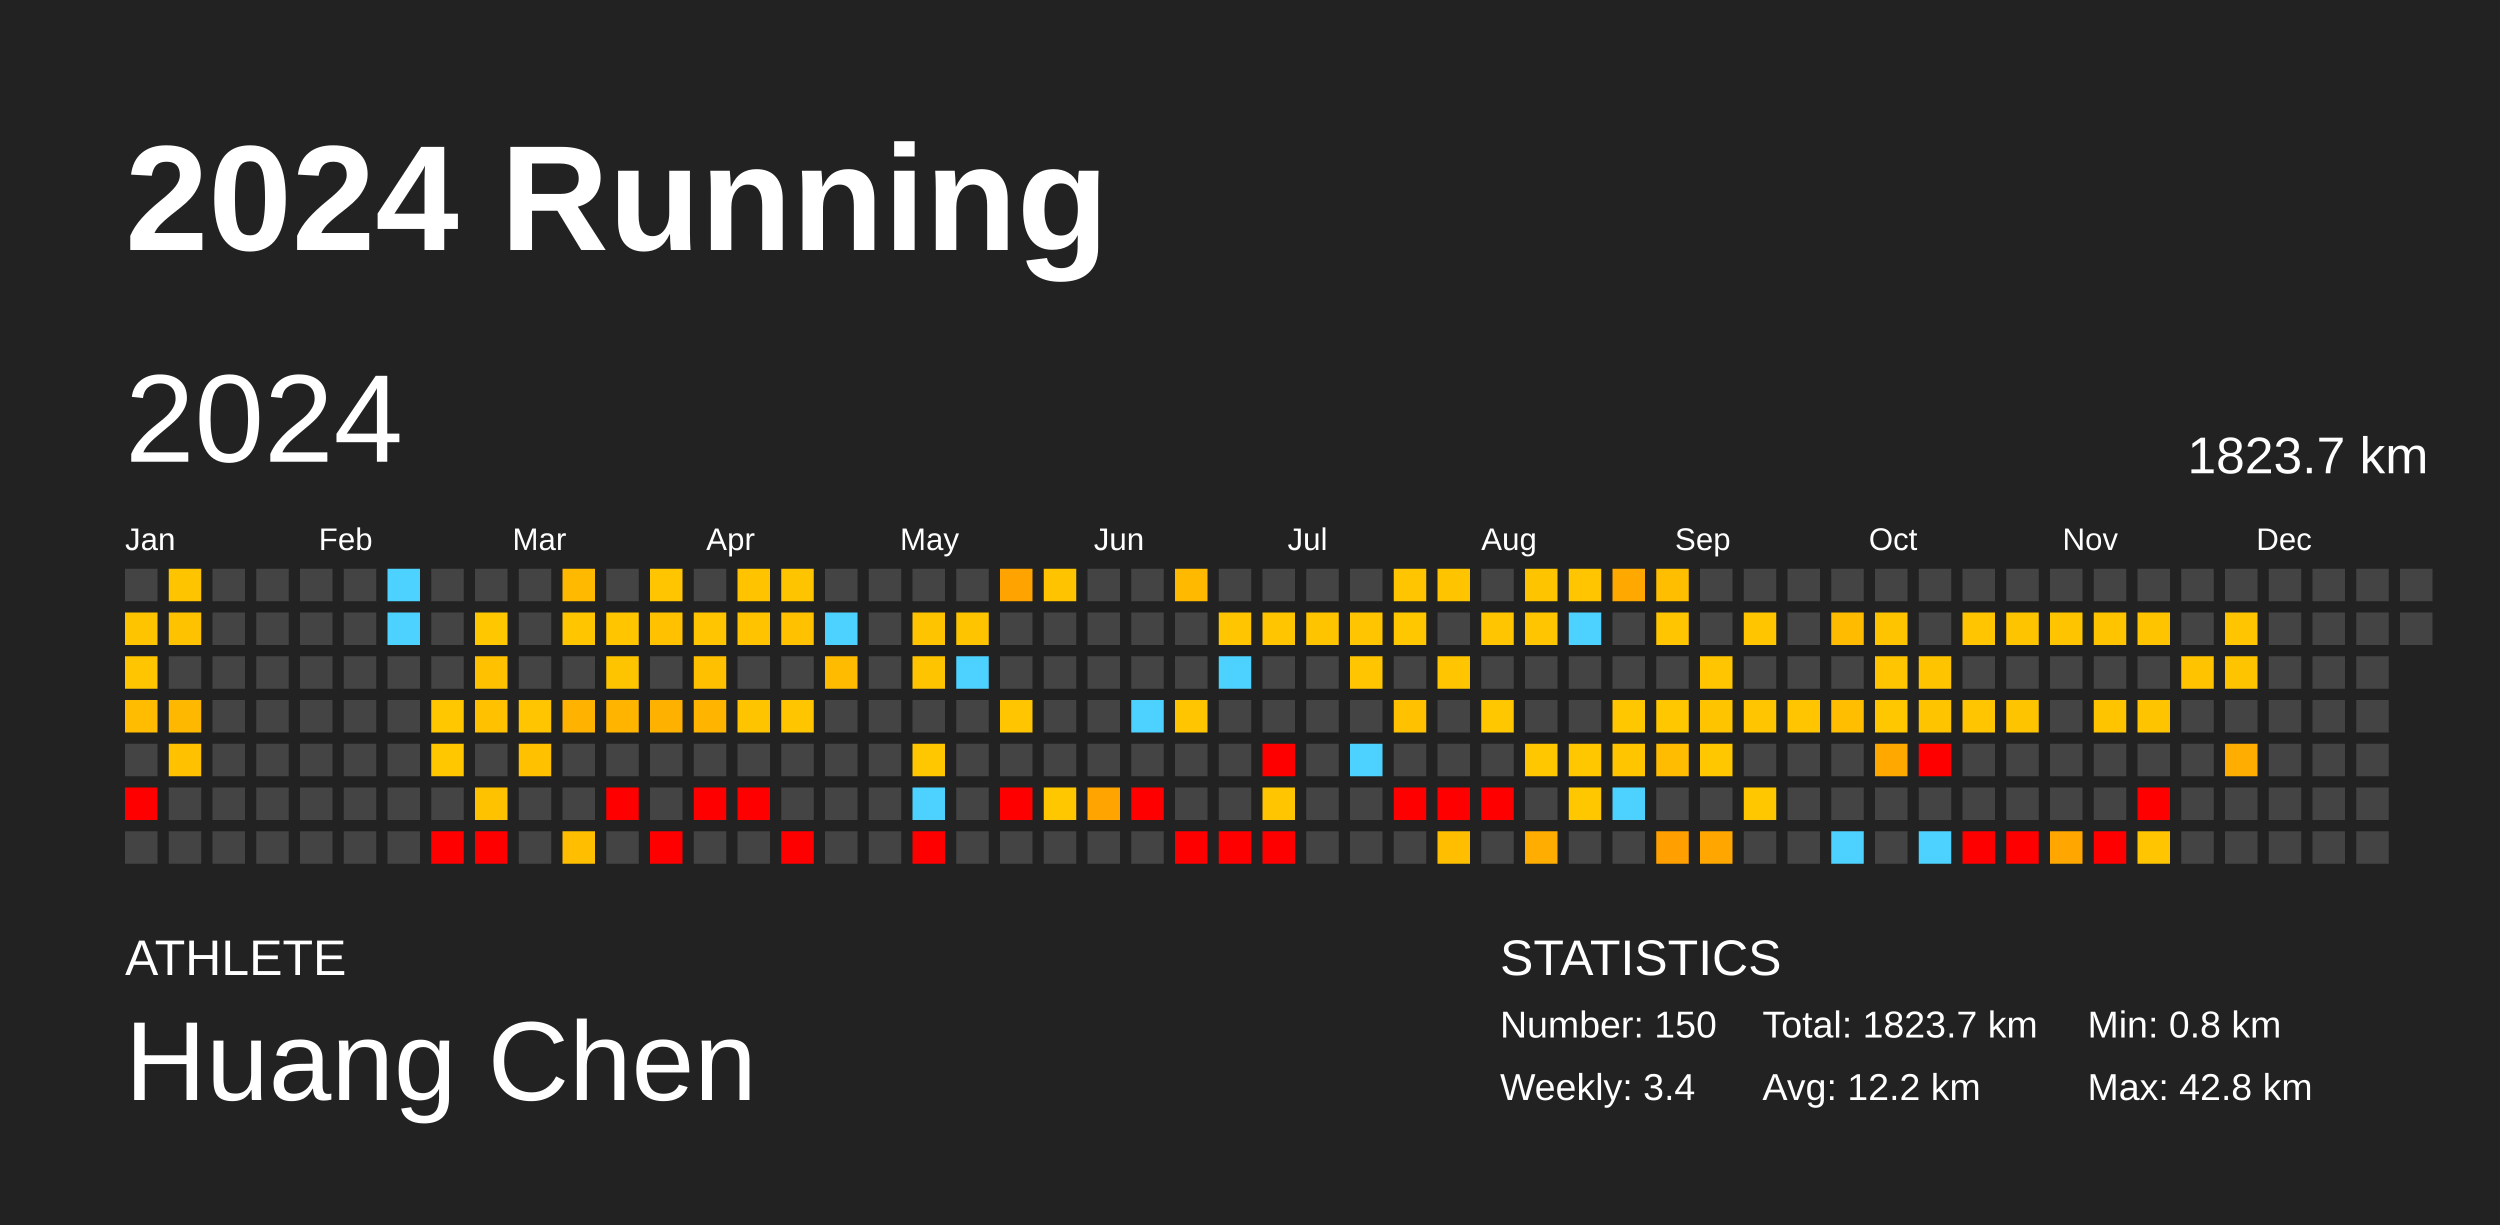
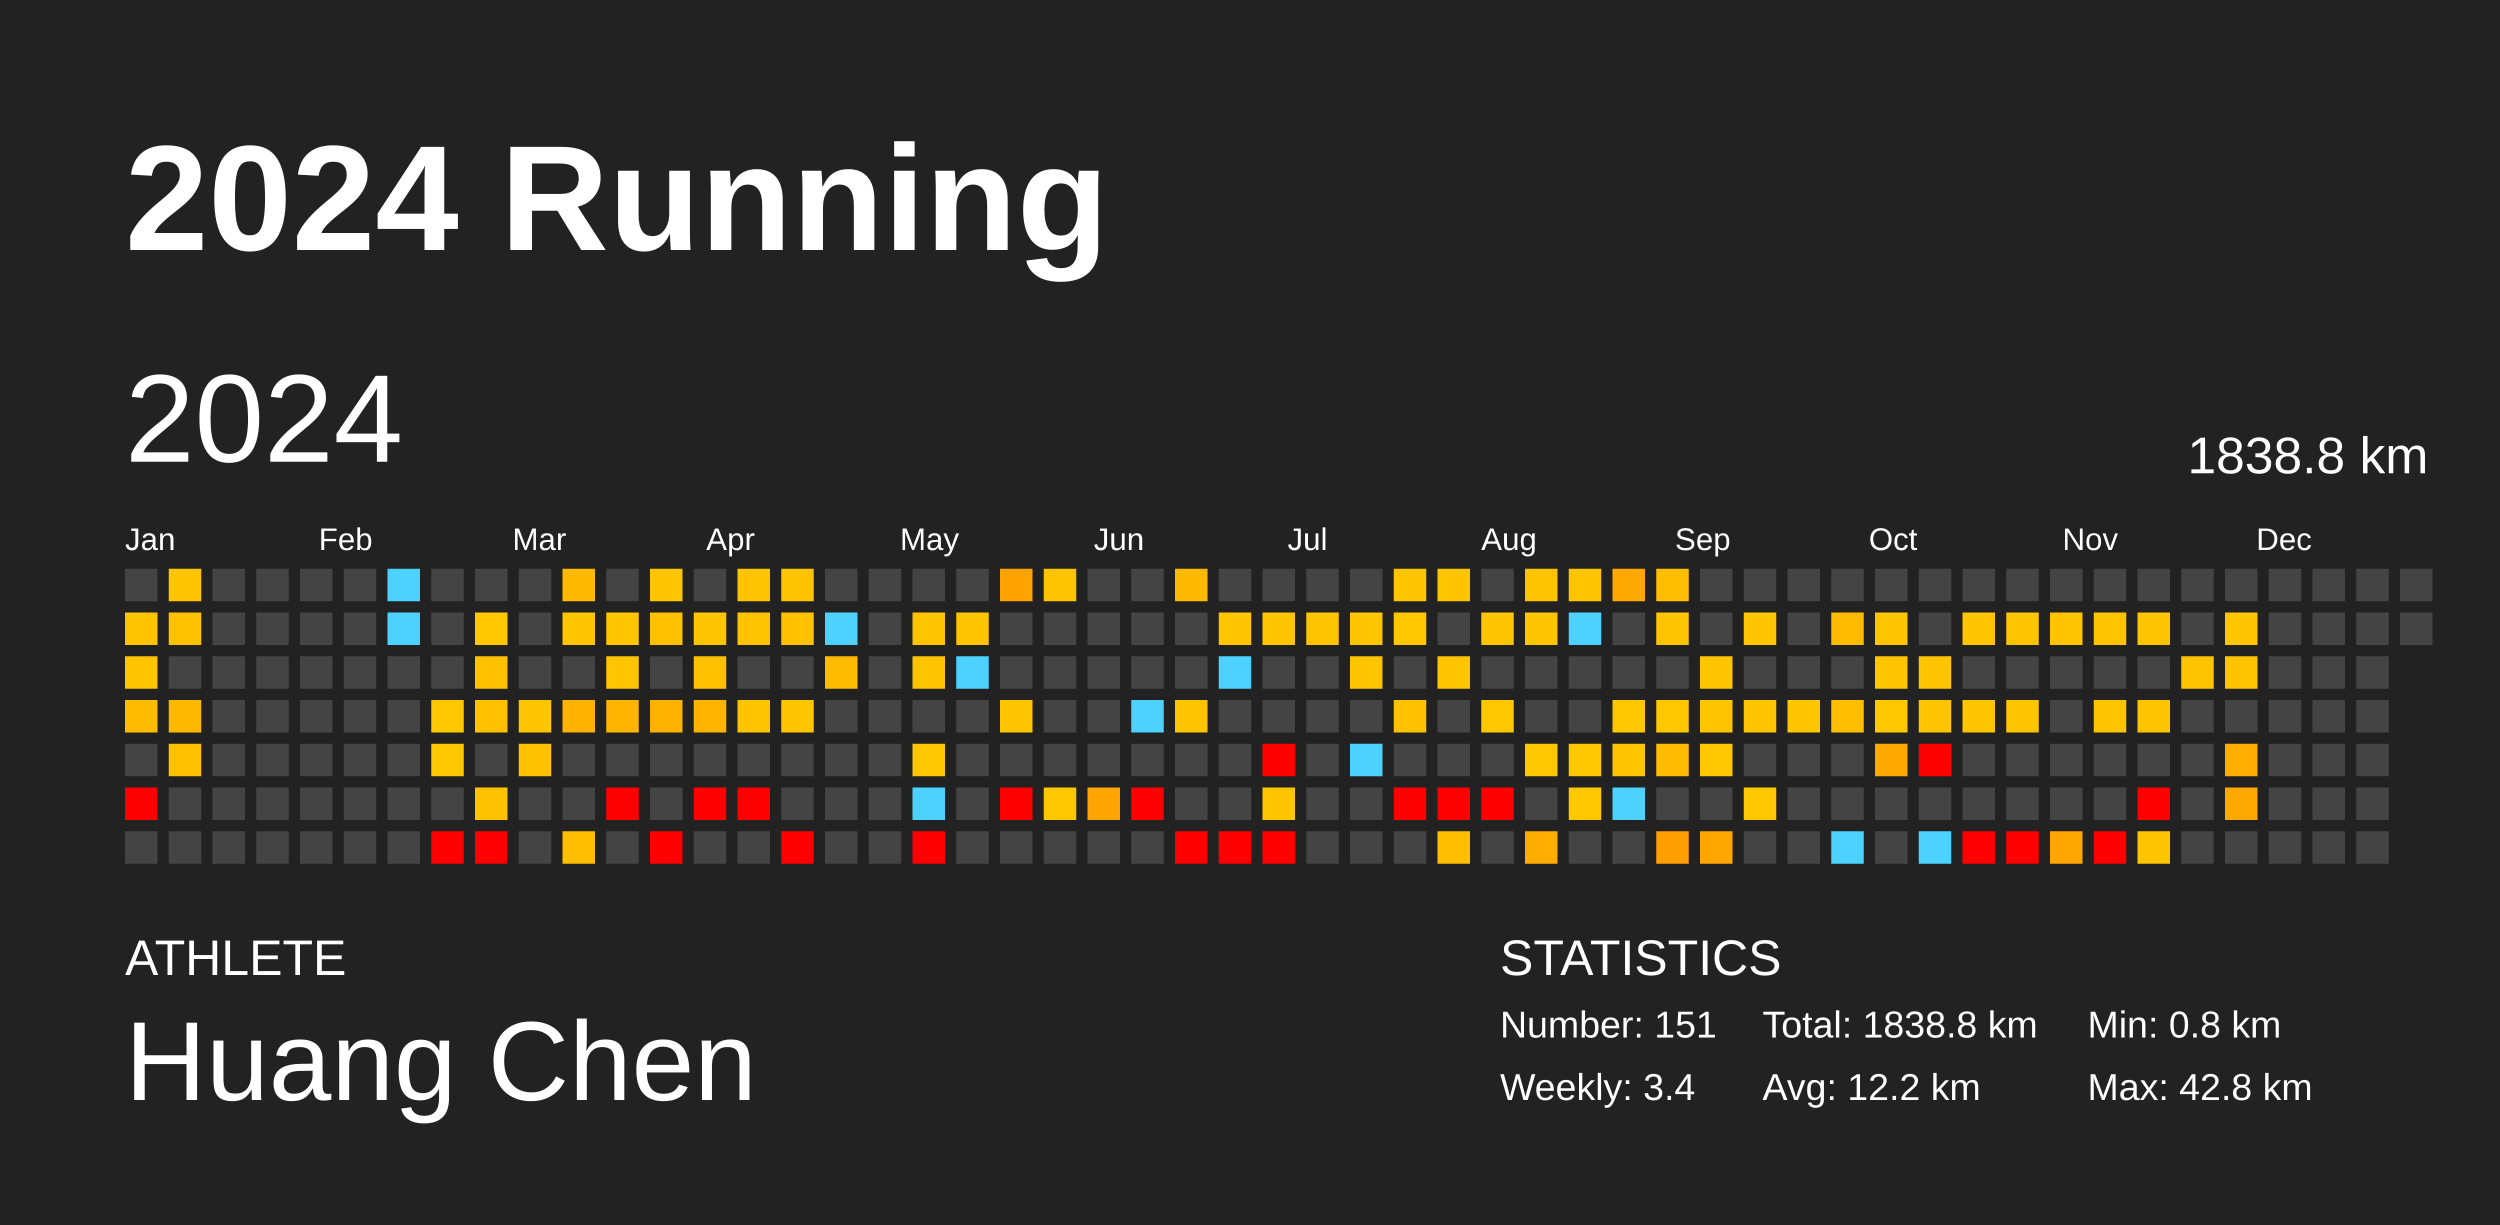
<svg xmlns="http://www.w3.org/2000/svg" baseProfile="full" height="98mm" version="1.1" viewBox="0,0,200,98" width="200mm">
  <defs />
  <rect fill="#222222" height="98" width="200" x="0" y="0" />
  <text fill="#FFFFFF" style="font-size:12px; font-family:Arial; font-weight:bold;" x="10" y="20">2024 Running</text>
  <text fill="#FFFFFF" style="font-size:4px; font-family:Arial" x="10" y="78">ATHLETE</text>
  <text fill="#FFFFFF" style="font-size:9px; font-family:Arial" x="10" y="88">Huang Chen</text>
  <text fill="#FFFFFF" style="font-size:4px; font-family:Arial" x="120" y="78">STATISTICS</text>
-   <text fill="#FFFFFF" style="font-size:3px; font-family:Arial" x="120" y="83">Number: 150</text>
+   <text fill="#FFFFFF" style="font-size:3px; font-family:Arial" x="120" y="83">Number: 151</text>
  <text fill="#FFFFFF" style="font-size:3px; font-family:Arial" x="120" y="88">Weekly: 3.4</text>
-   <text fill="#FFFFFF" style="font-size:3px; font-family:Arial" x="141" y="83">Total: 1823.7 km</text>
+   <text fill="#FFFFFF" style="font-size:3px; font-family:Arial" x="141" y="83">Total: 1838.8 km</text>
  <text fill="#FFFFFF" style="font-size:3px; font-family:Arial" x="141" y="88">Avg: 12.2 km</text>
  <text fill="#FFFFFF" style="font-size:3px; font-family:Arial" x="167" y="83">Min: 0.8 km</text>
  <text fill="#FFFFFF" style="font-size:3px; font-family:Arial" x="167" y="88">Max: 42.8 km</text>
  <text dominant-baseline="hanging" fill="#FFFFFF" style="font-size:10.0px; font-family:Arial;" x="10" y="30">2024</text>
-   <text dominant-baseline="hanging" fill="#FFFFFF" style="font-size:4.125px; font-family:Arial;" x="175" y="35">1823.7 km</text>
+   <text dominant-baseline="hanging" fill="#FFFFFF" style="font-size:4.125px; font-family:Arial;" x="175" y="35">1838.8 km</text>
  <text fill="#FFFFFF" style="font-size:2.5px; font-family:Arial" x="10.0" y="44">Jan</text>
  <text fill="#FFFFFF" style="font-size:2.5px; font-family:Arial" x="25.5" y="44">Feb</text>
  <text fill="#FFFFFF" style="font-size:2.5px; font-family:Arial" x="41.0" y="44">Mar</text>
  <text fill="#FFFFFF" style="font-size:2.5px; font-family:Arial" x="56.5" y="44">Apr</text>
  <text fill="#FFFFFF" style="font-size:2.5px; font-family:Arial" x="72.0" y="44">May</text>
  <text fill="#FFFFFF" style="font-size:2.5px; font-family:Arial" x="87.5" y="44">Jun</text>
  <text fill="#FFFFFF" style="font-size:2.5px; font-family:Arial" x="103.0" y="44">Jul</text>
  <text fill="#FFFFFF" style="font-size:2.5px; font-family:Arial" x="118.5" y="44">Aug</text>
  <text fill="#FFFFFF" style="font-size:2.5px; font-family:Arial" x="134.0" y="44">Sep</text>
  <text fill="#FFFFFF" style="font-size:2.5px; font-family:Arial" x="149.5" y="44">Oct</text>
  <text fill="#FFFFFF" style="font-size:2.5px; font-family:Arial" x="165.0" y="44">Nov</text>
  <text fill="#FFFFFF" style="font-size:2.5px; font-family:Arial" x="180.5" y="44">Dec</text>
  <rect fill="#444444" height="2.6" width="2.6" x="10.0" y="45.5" />
  <rect fill="#ffc400" height="2.6" width="2.6" x="10.0" y="49.0" />
  <rect fill="#ffc500" height="2.6" width="2.6" x="10.0" y="52.5" />
  <rect fill="#ffbc00" height="2.6" width="2.6" x="10.0" y="56.0" />
  <rect fill="#444444" height="2.6" width="2.6" x="10.0" y="59.5" />
  <rect fill="red" height="2.6" width="2.6" x="10.0" y="63.0" />
  <rect fill="#444444" height="2.6" width="2.6" x="10.0" y="66.5" />
  <rect fill="#ffc400" height="2.6" width="2.6" x="13.5" y="45.5" />
  <rect fill="#ffc200" height="2.6" width="2.6" x="13.5" y="49.0" />
  <rect fill="#444444" height="2.6" width="2.6" x="13.5" y="52.5" />
  <rect fill="#ffb800" height="2.6" width="2.6" x="13.5" y="56.0" />
  <rect fill="#ffc100" height="2.6" width="2.6" x="13.5" y="59.5" />
  <rect fill="#444444" height="2.6" width="2.6" x="13.5" y="63.0" />
  <rect fill="#444444" height="2.6" width="2.6" x="13.5" y="66.5" />
  <rect fill="#444444" height="2.6" width="2.6" x="17.0" y="45.5" />
  <rect fill="#444444" height="2.6" width="2.6" x="17.0" y="49.0" />
  <rect fill="#444444" height="2.6" width="2.6" x="17.0" y="52.5" />
  <rect fill="#444444" height="2.6" width="2.6" x="17.0" y="56.0" />
  <rect fill="#444444" height="2.6" width="2.6" x="17.0" y="59.5" />
  <rect fill="#444444" height="2.6" width="2.6" x="17.0" y="63.0" />
  <rect fill="#444444" height="2.6" width="2.6" x="17.0" y="66.5" />
  <rect fill="#444444" height="2.6" width="2.6" x="20.5" y="45.5" />
  <rect fill="#444444" height="2.6" width="2.6" x="20.5" y="49.0" />
  <rect fill="#444444" height="2.6" width="2.6" x="20.5" y="52.5" />
  <rect fill="#444444" height="2.6" width="2.6" x="20.5" y="56.0" />
  <rect fill="#444444" height="2.6" width="2.6" x="20.5" y="59.5" />
  <rect fill="#444444" height="2.6" width="2.6" x="20.5" y="63.0" />
  <rect fill="#444444" height="2.6" width="2.6" x="20.5" y="66.5" />
  <rect fill="#444444" height="2.6" width="2.6" x="24.0" y="45.5" />
  <rect fill="#444444" height="2.6" width="2.6" x="24.0" y="49.0" />
  <rect fill="#444444" height="2.6" width="2.6" x="24.0" y="52.5" />
  <rect fill="#444444" height="2.6" width="2.6" x="24.0" y="56.0" />
  <rect fill="#444444" height="2.6" width="2.6" x="24.0" y="59.5" />
  <rect fill="#444444" height="2.6" width="2.6" x="24.0" y="63.0" />
  <rect fill="#444444" height="2.6" width="2.6" x="24.0" y="66.5" />
  <rect fill="#444444" height="2.6" width="2.6" x="27.5" y="45.5" />
  <rect fill="#444444" height="2.6" width="2.6" x="27.5" y="49.0" />
  <rect fill="#444444" height="2.6" width="2.6" x="27.5" y="52.5" />
  <rect fill="#444444" height="2.6" width="2.6" x="27.5" y="56.0" />
  <rect fill="#444444" height="2.6" width="2.6" x="27.5" y="59.5" />
  <rect fill="#444444" height="2.6" width="2.6" x="27.5" y="63.0" />
  <rect fill="#444444" height="2.6" width="2.6" x="27.5" y="66.5" />
  <rect fill="#4dd2ff" height="2.6" width="2.6" x="31.0" y="45.5" />
  <rect fill="#4dd2ff" height="2.6" width="2.6" x="31.0" y="49.0" />
  <rect fill="#444444" height="2.6" width="2.6" x="31.0" y="52.5" />
  <rect fill="#444444" height="2.6" width="2.6" x="31.0" y="56.0" />
  <rect fill="#444444" height="2.6" width="2.6" x="31.0" y="59.5" />
  <rect fill="#444444" height="2.6" width="2.6" x="31.0" y="63.0" />
  <rect fill="#444444" height="2.6" width="2.6" x="31.0" y="66.5" />
  <rect fill="#444444" height="2.6" width="2.6" x="34.5" y="45.5" />
  <rect fill="#444444" height="2.6" width="2.6" x="34.5" y="49.0" />
  <rect fill="#444444" height="2.6" width="2.6" x="34.5" y="52.5" />
  <rect fill="#ffc700" height="2.6" width="2.6" x="34.5" y="56.0" />
  <rect fill="#ffc700" height="2.6" width="2.6" x="34.5" y="59.5" />
  <rect fill="#444444" height="2.6" width="2.6" x="34.5" y="63.0" />
  <rect fill="red" height="2.6" width="2.6" x="34.5" y="66.5" />
  <rect fill="#444444" height="2.6" width="2.6" x="38.0" y="45.5" />
  <rect fill="#ffc700" height="2.6" width="2.6" x="38.0" y="49.0" />
  <rect fill="#ffc100" height="2.6" width="2.6" x="38.0" y="52.5" />
  <rect fill="#ffc100" height="2.6" width="2.6" x="38.0" y="56.0" />
  <rect fill="#444444" height="2.6" width="2.6" x="38.0" y="59.5" />
  <rect fill="#ffc200" height="2.6" width="2.6" x="38.0" y="63.0" />
  <rect fill="red" height="2.6" width="2.6" x="38.0" y="66.5" />
  <rect fill="#444444" height="2.6" width="2.6" x="41.5" y="45.5" />
  <rect fill="#444444" height="2.6" width="2.6" x="41.5" y="49.0" />
  <rect fill="#444444" height="2.6" width="2.6" x="41.5" y="52.5" />
  <rect fill="#ffc500" height="2.6" width="2.6" x="41.5" y="56.0" />
  <rect fill="#ffc100" height="2.6" width="2.6" x="41.5" y="59.5" />
  <rect fill="#444444" height="2.6" width="2.6" x="41.5" y="63.0" />
  <rect fill="#444444" height="2.6" width="2.6" x="41.5" y="66.5" />
  <rect fill="#ffba00" height="2.6" width="2.6" x="45.0" y="45.5" />
  <rect fill="#ffc600" height="2.6" width="2.6" x="45.0" y="49.0" />
  <rect fill="#444444" height="2.6" width="2.6" x="45.0" y="52.5" />
  <rect fill="#ffb200" height="2.6" width="2.6" x="45.0" y="56.0" />
  <rect fill="#444444" height="2.6" width="2.6" x="45.0" y="59.5" />
  <rect fill="#444444" height="2.6" width="2.6" x="45.0" y="63.0" />
  <rect fill="#ffbf00" height="2.6" width="2.6" x="45.0" y="66.5" />
  <rect fill="#444444" height="2.6" width="2.6" x="48.5" y="45.5" />
  <rect fill="#ffc600" height="2.6" width="2.6" x="48.5" y="49.0" />
  <rect fill="#ffc400" height="2.6" width="2.6" x="48.5" y="52.5" />
  <rect fill="#ffb500" height="2.6" width="2.6" x="48.5" y="56.0" />
  <rect fill="#444444" height="2.6" width="2.6" x="48.5" y="59.5" />
  <rect fill="red" height="2.6" width="2.6" x="48.5" y="63.0" />
  <rect fill="#444444" height="2.6" width="2.6" x="48.5" y="66.5" />
  <rect fill="#ffc500" height="2.6" width="2.6" x="52.0" y="45.5" />
  <rect fill="#ffc100" height="2.6" width="2.6" x="52.0" y="49.0" />
  <rect fill="#444444" height="2.6" width="2.6" x="52.0" y="52.5" />
  <rect fill="#ffb100" height="2.6" width="2.6" x="52.0" y="56.0" />
  <rect fill="#444444" height="2.6" width="2.6" x="52.0" y="59.5" />
  <rect fill="#444444" height="2.6" width="2.6" x="52.0" y="63.0" />
  <rect fill="red" height="2.6" width="2.6" x="52.0" y="66.5" />
  <rect fill="#444444" height="2.6" width="2.6" x="55.5" y="45.5" />
  <rect fill="#ffc500" height="2.6" width="2.6" x="55.5" y="49.0" />
  <rect fill="#ffc000" height="2.6" width="2.6" x="55.5" y="52.5" />
  <rect fill="#ffb400" height="2.6" width="2.6" x="55.5" y="56.0" />
  <rect fill="#444444" height="2.6" width="2.6" x="55.5" y="59.5" />
  <rect fill="red" height="2.6" width="2.6" x="55.5" y="63.0" />
  <rect fill="#444444" height="2.6" width="2.6" x="55.5" y="66.5" />
  <rect fill="#ffc300" height="2.6" width="2.6" x="59.0" y="45.5" />
  <rect fill="#ffc300" height="2.6" width="2.6" x="59.0" y="49.0" />
  <rect fill="#444444" height="2.6" width="2.6" x="59.0" y="52.5" />
  <rect fill="#ffc400" height="2.6" width="2.6" x="59.0" y="56.0" />
  <rect fill="#444444" height="2.6" width="2.6" x="59.0" y="59.5" />
  <rect fill="red" height="2.6" width="2.6" x="59.0" y="63.0" />
  <rect fill="#444444" height="2.6" width="2.6" x="59.0" y="66.5" />
  <rect fill="#ffc400" height="2.6" width="2.6" x="62.5" y="45.5" />
  <rect fill="#ffc100" height="2.6" width="2.6" x="62.5" y="49.0" />
  <rect fill="#444444" height="2.6" width="2.6" x="62.5" y="52.5" />
  <rect fill="#ffc600" height="2.6" width="2.6" x="62.5" y="56.0" />
  <rect fill="#444444" height="2.6" width="2.6" x="62.5" y="59.5" />
  <rect fill="#444444" height="2.6" width="2.6" x="62.5" y="63.0" />
  <rect fill="red" height="2.6" width="2.6" x="62.5" y="66.5" />
  <rect fill="#444444" height="2.6" width="2.6" x="66.0" y="45.5" />
  <rect fill="#4dd2ff" height="2.6" width="2.6" x="66.0" y="49.0" />
  <rect fill="#ffbb00" height="2.6" width="2.6" x="66.0" y="52.5" />
  <rect fill="#444444" height="2.6" width="2.6" x="66.0" y="56.0" />
  <rect fill="#444444" height="2.6" width="2.6" x="66.0" y="59.5" />
  <rect fill="#444444" height="2.6" width="2.6" x="66.0" y="63.0" />
  <rect fill="#444444" height="2.6" width="2.6" x="66.0" y="66.5" />
  <rect fill="#444444" height="2.6" width="2.6" x="69.5" y="45.5" />
  <rect fill="#444444" height="2.6" width="2.6" x="69.5" y="49.0" />
  <rect fill="#444444" height="2.6" width="2.6" x="69.5" y="52.5" />
  <rect fill="#444444" height="2.6" width="2.6" x="69.5" y="56.0" />
  <rect fill="#444444" height="2.6" width="2.6" x="69.5" y="59.5" />
  <rect fill="#444444" height="2.6" width="2.6" x="69.5" y="63.0" />
  <rect fill="#444444" height="2.6" width="2.6" x="69.5" y="66.5" />
  <rect fill="#444444" height="2.6" width="2.6" x="73.0" y="45.5" />
  <rect fill="#ffc400" height="2.6" width="2.6" x="73.0" y="49.0" />
  <rect fill="#ffc400" height="2.6" width="2.6" x="73.0" y="52.5" />
  <rect fill="#444444" height="2.6" width="2.6" x="73.0" y="56.0" />
  <rect fill="#ffc700" height="2.6" width="2.6" x="73.0" y="59.5" />
  <rect fill="#4dd2ff" height="2.6" width="2.6" x="73.0" y="63.0" />
  <rect fill="red" height="2.6" width="2.6" x="73.0" y="66.5" />
  <rect fill="#444444" height="2.6" width="2.6" x="76.5" y="45.5" />
  <rect fill="#ffc400" height="2.6" width="2.6" x="76.5" y="49.0" />
  <rect fill="#4dd2ff" height="2.6" width="2.6" x="76.5" y="52.5" />
  <rect fill="#444444" height="2.6" width="2.6" x="76.5" y="56.0" />
  <rect fill="#444444" height="2.6" width="2.6" x="76.5" y="59.5" />
  <rect fill="#444444" height="2.6" width="2.6" x="76.5" y="63.0" />
  <rect fill="#444444" height="2.6" width="2.6" x="76.5" y="66.5" />
  <rect fill="#ffa300" height="2.6" width="2.6" x="80.0" y="45.5" />
  <rect fill="#444444" height="2.6" width="2.6" x="80.0" y="49.0" />
  <rect fill="#444444" height="2.6" width="2.6" x="80.0" y="52.5" />
  <rect fill="#ffc500" height="2.6" width="2.6" x="80.0" y="56.0" />
  <rect fill="#444444" height="2.6" width="2.6" x="80.0" y="59.5" />
  <rect fill="red" height="2.6" width="2.6" x="80.0" y="63.0" />
  <rect fill="#444444" height="2.6" width="2.6" x="80.0" y="66.5" />
  <rect fill="#ffc300" height="2.6" width="2.6" x="83.5" y="45.5" />
  <rect fill="#444444" height="2.6" width="2.6" x="83.5" y="49.0" />
  <rect fill="#444444" height="2.6" width="2.6" x="83.5" y="52.5" />
  <rect fill="#444444" height="2.6" width="2.6" x="83.5" y="56.0" />
  <rect fill="#444444" height="2.6" width="2.6" x="83.5" y="59.5" />
  <rect fill="#ffc700" height="2.6" width="2.6" x="83.5" y="63.0" />
  <rect fill="#444444" height="2.6" width="2.6" x="83.5" y="66.5" />
  <rect fill="#444444" height="2.6" width="2.6" x="87.0" y="45.5" />
  <rect fill="#444444" height="2.6" width="2.6" x="87.0" y="49.0" />
  <rect fill="#444444" height="2.6" width="2.6" x="87.0" y="52.5" />
  <rect fill="#444444" height="2.6" width="2.6" x="87.0" y="56.0" />
  <rect fill="#444444" height="2.6" width="2.6" x="87.0" y="59.5" />
  <rect fill="#ffa400" height="2.6" width="2.6" x="87.0" y="63.0" />
  <rect fill="#444444" height="2.6" width="2.6" x="87.0" y="66.5" />
  <rect fill="#444444" height="2.6" width="2.6" x="90.5" y="45.5" />
  <rect fill="#444444" height="2.6" width="2.6" x="90.5" y="49.0" />
  <rect fill="#444444" height="2.6" width="2.6" x="90.5" y="52.5" />
  <rect fill="#4dd2ff" height="2.6" width="2.6" x="90.5" y="56.0" />
  <rect fill="#444444" height="2.6" width="2.6" x="90.5" y="59.5" />
  <rect fill="red" height="2.6" width="2.6" x="90.5" y="63.0" />
  <rect fill="#444444" height="2.6" width="2.6" x="90.5" y="66.5" />
  <rect fill="#ffba00" height="2.6" width="2.6" x="94.0" y="45.5" />
  <rect fill="#444444" height="2.6" width="2.6" x="94.0" y="49.0" />
  <rect fill="#444444" height="2.6" width="2.6" x="94.0" y="52.5" />
  <rect fill="#ffc500" height="2.6" width="2.6" x="94.0" y="56.0" />
  <rect fill="#444444" height="2.6" width="2.6" x="94.0" y="59.5" />
  <rect fill="#444444" height="2.6" width="2.6" x="94.0" y="63.0" />
  <rect fill="red" height="2.6" width="2.6" x="94.0" y="66.5" />
  <rect fill="#444444" height="2.6" width="2.6" x="97.5" y="45.5" />
  <rect fill="#ffc500" height="2.6" width="2.6" x="97.5" y="49.0" />
  <rect fill="#4dd2ff" height="2.6" width="2.6" x="97.5" y="52.5" />
  <rect fill="#444444" height="2.6" width="2.6" x="97.5" y="56.0" />
  <rect fill="#444444" height="2.6" width="2.6" x="97.5" y="59.5" />
  <rect fill="#444444" height="2.6" width="2.6" x="97.5" y="63.0" />
  <rect fill="red" height="2.6" width="2.6" x="97.5" y="66.5" />
  <rect fill="#444444" height="2.6" width="2.6" x="101.0" y="45.5" />
  <rect fill="#ffc500" height="2.6" width="2.6" x="101.0" y="49.0" />
  <rect fill="#444444" height="2.6" width="2.6" x="101.0" y="52.5" />
  <rect fill="#444444" height="2.6" width="2.6" x="101.0" y="56.0" />
  <rect fill="red" height="2.6" width="2.6" x="101.0" y="59.5" />
  <rect fill="#ffc500" height="2.6" width="2.6" x="101.0" y="63.0" />
  <rect fill="red" height="2.6" width="2.6" x="101.0" y="66.5" />
  <rect fill="#444444" height="2.6" width="2.6" x="104.5" y="45.5" />
  <rect fill="#ffc400" height="2.6" width="2.6" x="104.5" y="49.0" />
  <rect fill="#444444" height="2.6" width="2.6" x="104.5" y="52.5" />
  <rect fill="#444444" height="2.6" width="2.6" x="104.5" y="56.0" />
  <rect fill="#444444" height="2.6" width="2.6" x="104.5" y="59.5" />
  <rect fill="#444444" height="2.6" width="2.6" x="104.5" y="63.0" />
  <rect fill="#444444" height="2.6" width="2.6" x="104.5" y="66.5" />
  <rect fill="#444444" height="2.6" width="2.6" x="108.0" y="45.5" />
  <rect fill="#ffc500" height="2.6" width="2.6" x="108.0" y="49.0" />
  <rect fill="#ffc500" height="2.6" width="2.6" x="108.0" y="52.5" />
  <rect fill="#444444" height="2.6" width="2.6" x="108.0" y="56.0" />
  <rect fill="#4dd2ff" height="2.6" width="2.6" x="108.0" y="59.5" />
  <rect fill="#444444" height="2.6" width="2.6" x="108.0" y="63.0" />
  <rect fill="#444444" height="2.6" width="2.6" x="108.0" y="66.5" />
  <rect fill="#ffc500" height="2.6" width="2.6" x="111.5" y="45.5" />
  <rect fill="#ffc700" height="2.6" width="2.6" x="111.5" y="49.0" />
  <rect fill="#444444" height="2.6" width="2.6" x="111.5" y="52.5" />
  <rect fill="#ffc100" height="2.6" width="2.6" x="111.5" y="56.0" />
  <rect fill="#444444" height="2.6" width="2.6" x="111.5" y="59.5" />
  <rect fill="red" height="2.6" width="2.6" x="111.5" y="63.0" />
  <rect fill="#444444" height="2.6" width="2.6" x="111.5" y="66.5" />
  <rect fill="#ffc400" height="2.6" width="2.6" x="115.0" y="45.5" />
  <rect fill="#444444" height="2.6" width="2.6" x="115.0" y="49.0" />
  <rect fill="#ffc500" height="2.6" width="2.6" x="115.0" y="52.5" />
  <rect fill="#444444" height="2.6" width="2.6" x="115.0" y="56.0" />
  <rect fill="#444444" height="2.6" width="2.6" x="115.0" y="59.5" />
  <rect fill="red" height="2.6" width="2.6" x="115.0" y="63.0" />
  <rect fill="#ffbf00" height="2.6" width="2.6" x="115.0" y="66.5" />
  <rect fill="#444444" height="2.6" width="2.6" x="118.5" y="45.5" />
  <rect fill="#ffc500" height="2.6" width="2.6" x="118.5" y="49.0" />
  <rect fill="#444444" height="2.6" width="2.6" x="118.5" y="52.5" />
  <rect fill="#ffc700" height="2.6" width="2.6" x="118.5" y="56.0" />
  <rect fill="#444444" height="2.6" width="2.6" x="118.5" y="59.5" />
  <rect fill="red" height="2.6" width="2.6" x="118.5" y="63.0" />
  <rect fill="#444444" height="2.6" width="2.6" x="118.5" y="66.5" />
  <rect fill="#ffc400" height="2.6" width="2.6" x="122.0" y="45.5" />
  <rect fill="#ffc500" height="2.6" width="2.6" x="122.0" y="49.0" />
  <rect fill="#444444" height="2.6" width="2.6" x="122.0" y="52.5" />
  <rect fill="#444444" height="2.6" width="2.6" x="122.0" y="56.0" />
  <rect fill="#ffc700" height="2.6" width="2.6" x="122.0" y="59.5" />
  <rect fill="#444444" height="2.6" width="2.6" x="122.0" y="63.0" />
  <rect fill="#ffad00" height="2.6" width="2.6" x="122.0" y="66.5" />
  <rect fill="#ffc500" height="2.6" width="2.6" x="125.5" y="45.5" />
  <rect fill="#4dd2ff" height="2.6" width="2.6" x="125.5" y="49.0" />
  <rect fill="#444444" height="2.6" width="2.6" x="125.5" y="52.5" />
  <rect fill="#444444" height="2.6" width="2.6" x="125.5" y="56.0" />
  <rect fill="#ffc700" height="2.6" width="2.6" x="125.5" y="59.5" />
  <rect fill="#ffc700" height="2.6" width="2.6" x="125.5" y="63.0" />
  <rect fill="#444444" height="2.6" width="2.6" x="125.5" y="66.5" />
  <rect fill="#ffa900" height="2.6" width="2.6" x="129.0" y="45.5" />
  <rect fill="#444444" height="2.6" width="2.6" x="129.0" y="49.0" />
  <rect fill="#444444" height="2.6" width="2.6" x="129.0" y="52.5" />
  <rect fill="#ffc700" height="2.6" width="2.6" x="129.0" y="56.0" />
  <rect fill="#ffc600" height="2.6" width="2.6" x="129.0" y="59.5" />
  <rect fill="#4dd2ff" height="2.6" width="2.6" x="129.0" y="63.0" />
  <rect fill="#444444" height="2.6" width="2.6" x="129.0" y="66.5" />
  <rect fill="#ffbf00" height="2.6" width="2.6" x="132.5" y="45.5" />
  <rect fill="#ffc500" height="2.6" width="2.6" x="132.5" y="49.0" />
  <rect fill="#444444" height="2.6" width="2.6" x="132.5" y="52.5" />
  <rect fill="#ffc700" height="2.6" width="2.6" x="132.5" y="56.0" />
  <rect fill="#ffbc00" height="2.6" width="2.6" x="132.5" y="59.5" />
  <rect fill="#444444" height="2.6" width="2.6" x="132.5" y="63.0" />
  <rect fill="#ffa000" height="2.6" width="2.6" x="132.5" y="66.5" />
  <rect fill="#444444" height="2.6" width="2.6" x="136.0" y="45.5" />
  <rect fill="#444444" height="2.6" width="2.6" x="136.0" y="49.0" />
  <rect fill="#ffc500" height="2.6" width="2.6" x="136.0" y="52.5" />
  <rect fill="#ffc400" height="2.6" width="2.6" x="136.0" y="56.0" />
  <rect fill="#ffc700" height="2.6" width="2.6" x="136.0" y="59.5" />
  <rect fill="#444444" height="2.6" width="2.6" x="136.0" y="63.0" />
  <rect fill="#ffa700" height="2.6" width="2.6" x="136.0" y="66.5" />
  <rect fill="#444444" height="2.6" width="2.6" x="139.5" y="45.5" />
  <rect fill="#ffc600" height="2.6" width="2.6" x="139.5" y="49.0" />
  <rect fill="#444444" height="2.6" width="2.6" x="139.5" y="52.5" />
  <rect fill="#ffc500" height="2.6" width="2.6" x="139.5" y="56.0" />
  <rect fill="#444444" height="2.6" width="2.6" x="139.5" y="59.5" />
  <rect fill="#ffc700" height="2.6" width="2.6" x="139.5" y="63.0" />
  <rect fill="#444444" height="2.6" width="2.6" x="139.5" y="66.5" />
  <rect fill="#444444" height="2.6" width="2.6" x="143.0" y="45.5" />
  <rect fill="#444444" height="2.6" width="2.6" x="143.0" y="49.0" />
  <rect fill="#444444" height="2.6" width="2.6" x="143.0" y="52.5" />
  <rect fill="#ffc500" height="2.6" width="2.6" x="143.0" y="56.0" />
  <rect fill="#444444" height="2.6" width="2.6" x="143.0" y="59.5" />
  <rect fill="#444444" height="2.6" width="2.6" x="143.0" y="63.0" />
  <rect fill="#444444" height="2.6" width="2.6" x="143.0" y="66.5" />
  <rect fill="#444444" height="2.6" width="2.6" x="146.5" y="45.5" />
  <rect fill="#ffbb00" height="2.6" width="2.6" x="146.5" y="49.0" />
  <rect fill="#444444" height="2.6" width="2.6" x="146.5" y="52.5" />
  <rect fill="#ffbf00" height="2.6" width="2.6" x="146.5" y="56.0" />
  <rect fill="#444444" height="2.6" width="2.6" x="146.5" y="59.5" />
  <rect fill="#444444" height="2.6" width="2.6" x="146.5" y="63.0" />
  <rect fill="#4dd2ff" height="2.6" width="2.6" x="146.5" y="66.5" />
  <rect fill="#444444" height="2.6" width="2.6" x="150.0" y="45.5" />
  <rect fill="#ffc400" height="2.6" width="2.6" x="150.0" y="49.0" />
  <rect fill="#ffc500" height="2.6" width="2.6" x="150.0" y="52.5" />
  <rect fill="#ffc700" height="2.6" width="2.6" x="150.0" y="56.0" />
  <rect fill="#ffa900" height="2.6" width="2.6" x="150.0" y="59.5" />
  <rect fill="#444444" height="2.6" width="2.6" x="150.0" y="63.0" />
  <rect fill="#444444" height="2.6" width="2.6" x="150.0" y="66.5" />
  <rect fill="#444444" height="2.6" width="2.6" x="153.5" y="45.5" />
  <rect fill="#444444" height="2.6" width="2.6" x="153.5" y="49.0" />
  <rect fill="#ffc400" height="2.6" width="2.6" x="153.5" y="52.5" />
  <rect fill="#ffc400" height="2.6" width="2.6" x="153.5" y="56.0" />
  <rect fill="red" height="2.6" width="2.6" x="153.5" y="59.5" />
  <rect fill="#444444" height="2.6" width="2.6" x="153.5" y="63.0" />
  <rect fill="#4dd2ff" height="2.6" width="2.6" x="153.5" y="66.5" />
  <rect fill="#444444" height="2.6" width="2.6" x="157.0" y="45.5" />
  <rect fill="#ffc500" height="2.6" width="2.6" x="157.0" y="49.0" />
  <rect fill="#444444" height="2.6" width="2.6" x="157.0" y="52.5" />
  <rect fill="#ffc500" height="2.6" width="2.6" x="157.0" y="56.0" />
  <rect fill="#444444" height="2.6" width="2.6" x="157.0" y="59.5" />
  <rect fill="#444444" height="2.6" width="2.6" x="157.0" y="63.0" />
  <rect fill="red" height="2.6" width="2.6" x="157.0" y="66.5" />
  <rect fill="#444444" height="2.6" width="2.6" x="160.5" y="45.5" />
  <rect fill="#ffc400" height="2.6" width="2.6" x="160.5" y="49.0" />
  <rect fill="#444444" height="2.6" width="2.6" x="160.5" y="52.5" />
  <rect fill="#ffc400" height="2.6" width="2.6" x="160.5" y="56.0" />
  <rect fill="#444444" height="2.6" width="2.6" x="160.5" y="59.5" />
  <rect fill="#444444" height="2.6" width="2.6" x="160.5" y="63.0" />
  <rect fill="red" height="2.6" width="2.6" x="160.5" y="66.5" />
  <rect fill="#444444" height="2.6" width="2.6" x="164.0" y="45.5" />
  <rect fill="#ffc400" height="2.6" width="2.6" x="164.0" y="49.0" />
  <rect fill="#444444" height="2.6" width="2.6" x="164.0" y="52.5" />
  <rect fill="#444444" height="2.6" width="2.6" x="164.0" y="56.0" />
  <rect fill="#444444" height="2.6" width="2.6" x="164.0" y="59.5" />
  <rect fill="#444444" height="2.6" width="2.6" x="164.0" y="63.0" />
  <rect fill="#ffa700" height="2.6" width="2.6" x="164.0" y="66.5" />
  <rect fill="#444444" height="2.6" width="2.6" x="167.5" y="45.5" />
  <rect fill="#ffc400" height="2.6" width="2.6" x="167.5" y="49.0" />
  <rect fill="#444444" height="2.6" width="2.6" x="167.5" y="52.5" />
  <rect fill="#ffc400" height="2.6" width="2.6" x="167.5" y="56.0" />
  <rect fill="#444444" height="2.6" width="2.6" x="167.5" y="59.5" />
  <rect fill="#444444" height="2.6" width="2.6" x="167.5" y="63.0" />
  <rect fill="red" height="2.6" width="2.6" x="167.5" y="66.5" />
  <rect fill="#444444" height="2.6" width="2.6" x="171.0" y="45.5" />
  <rect fill="#ffc400" height="2.6" width="2.6" x="171.0" y="49.0" />
  <rect fill="#444444" height="2.6" width="2.6" x="171.0" y="52.5" />
  <rect fill="#ffc400" height="2.6" width="2.6" x="171.0" y="56.0" />
  <rect fill="#444444" height="2.6" width="2.6" x="171.0" y="59.5" />
  <rect fill="red" height="2.6" width="2.6" x="171.0" y="63.0" />
  <rect fill="#ffc500" height="2.6" width="2.6" x="171.0" y="66.5" />
  <rect fill="#444444" height="2.6" width="2.6" x="174.5" y="45.5" />
  <rect fill="#444444" height="2.6" width="2.6" x="174.5" y="49.0" />
  <rect fill="#ffc300" height="2.6" width="2.6" x="174.5" y="52.5" />
  <rect fill="#444444" height="2.6" width="2.6" x="174.5" y="56.0" />
  <rect fill="#444444" height="2.6" width="2.6" x="174.5" y="59.5" />
  <rect fill="#444444" height="2.6" width="2.6" x="174.5" y="63.0" />
  <rect fill="#444444" height="2.6" width="2.6" x="174.5" y="66.5" />
  <rect fill="#444444" height="2.6" width="2.6" x="178.0" y="45.5" />
  <rect fill="#ffc500" height="2.6" width="2.6" x="178.0" y="49.0" />
  <rect fill="#ffc400" height="2.6" width="2.6" x="178.0" y="52.5" />
  <rect fill="#444444" height="2.6" width="2.6" x="178.0" y="56.0" />
  <rect fill="#ffad00" height="2.6" width="2.6" x="178.0" y="59.5" />
-   <rect fill="#444444" height="2.6" width="2.6" x="178.0" y="63.0" />
+   <rect fill="#ffa800" height="2.6" width="2.6" x="178.0" y="63.0" />
  <rect fill="#444444" height="2.6" width="2.6" x="178.0" y="66.5" />
  <rect fill="#444444" height="2.6" width="2.6" x="181.5" y="45.5" />
  <rect fill="#444444" height="2.6" width="2.6" x="181.5" y="49.0" />
  <rect fill="#444444" height="2.6" width="2.6" x="181.5" y="52.5" />
  <rect fill="#444444" height="2.6" width="2.6" x="181.5" y="56.0" />
  <rect fill="#444444" height="2.6" width="2.6" x="181.5" y="59.5" />
  <rect fill="#444444" height="2.6" width="2.6" x="181.5" y="63.0" />
  <rect fill="#444444" height="2.6" width="2.6" x="181.5" y="66.5" />
  <rect fill="#444444" height="2.6" width="2.6" x="185.0" y="45.5" />
  <rect fill="#444444" height="2.6" width="2.6" x="185.0" y="49.0" />
  <rect fill="#444444" height="2.6" width="2.6" x="185.0" y="52.5" />
  <rect fill="#444444" height="2.6" width="2.6" x="185.0" y="56.0" />
  <rect fill="#444444" height="2.6" width="2.6" x="185.0" y="59.5" />
  <rect fill="#444444" height="2.6" width="2.6" x="185.0" y="63.0" />
  <rect fill="#444444" height="2.6" width="2.6" x="185.0" y="66.5" />
  <rect fill="#444444" height="2.6" width="2.6" x="188.5" y="45.5" />
  <rect fill="#444444" height="2.6" width="2.6" x="188.5" y="49.0" />
  <rect fill="#444444" height="2.6" width="2.6" x="188.5" y="52.5" />
  <rect fill="#444444" height="2.6" width="2.6" x="188.5" y="56.0" />
  <rect fill="#444444" height="2.6" width="2.6" x="188.5" y="59.5" />
  <rect fill="#444444" height="2.6" width="2.6" x="188.5" y="63.0" />
  <rect fill="#444444" height="2.6" width="2.6" x="188.5" y="66.5" />
  <rect fill="#444444" height="2.6" width="2.6" x="192.0" y="45.5" />
  <rect fill="#444444" height="2.6" width="2.6" x="192.0" y="49.0" />
</svg>
